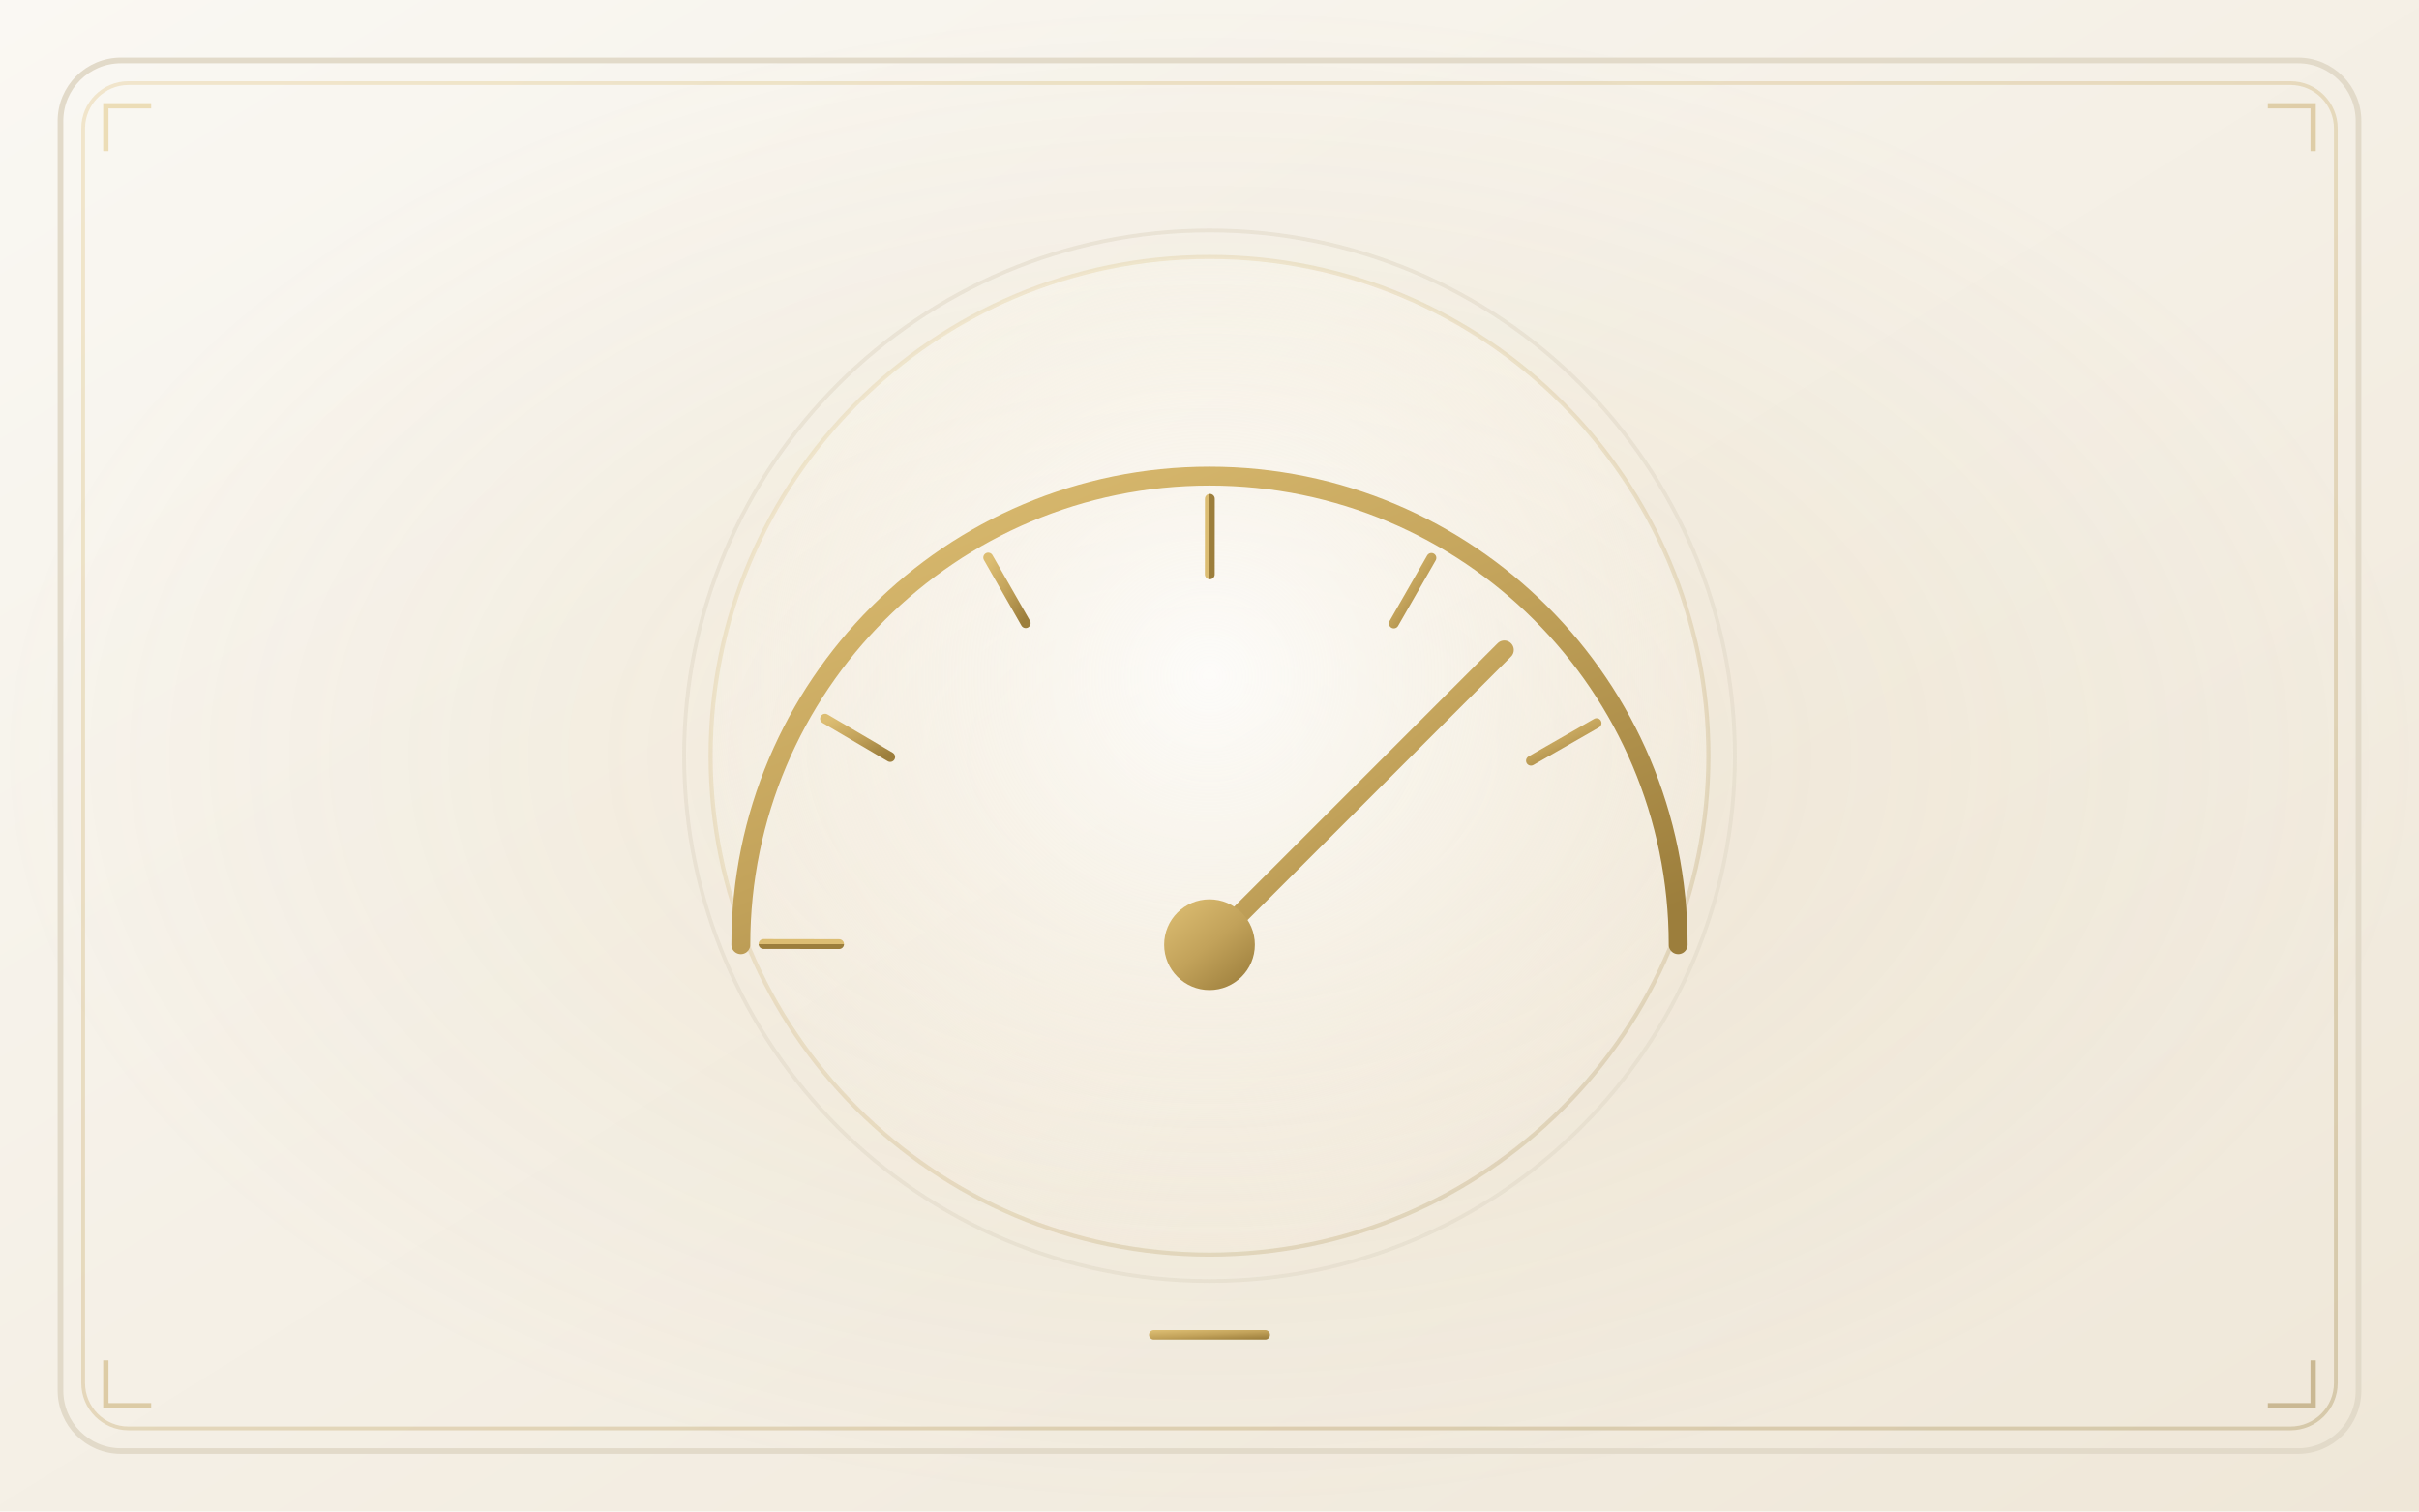
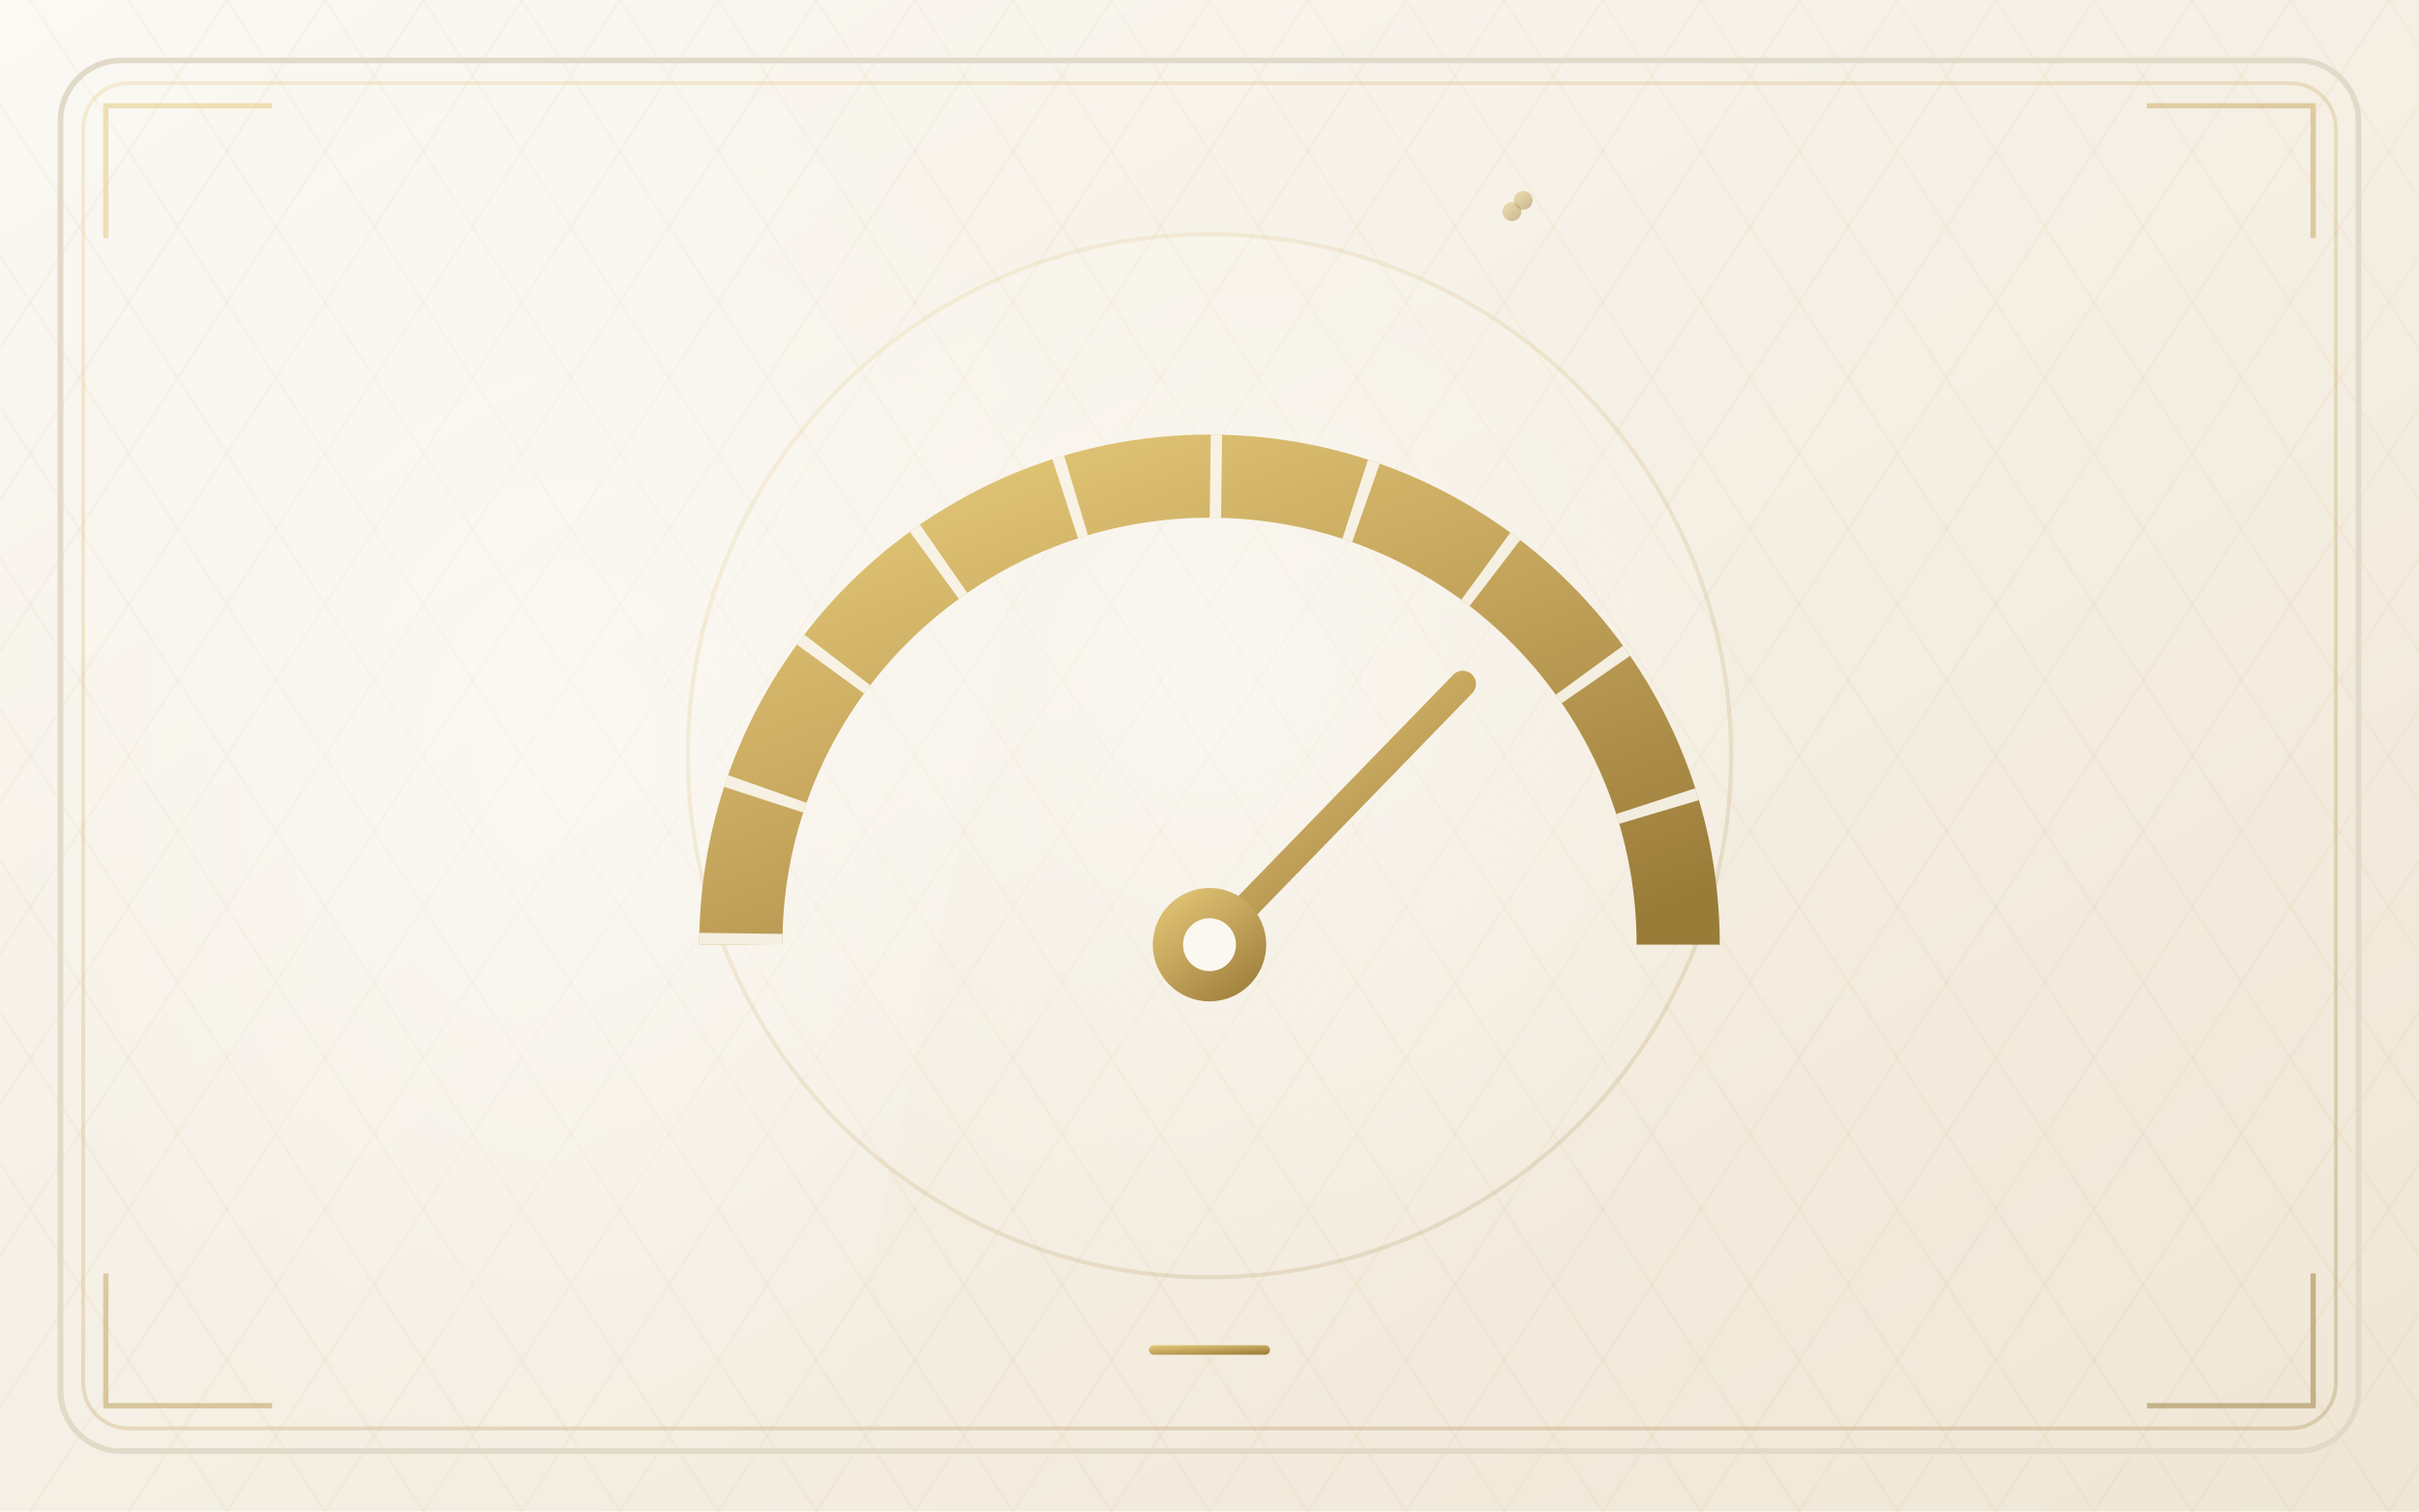
<svg xmlns="http://www.w3.org/2000/svg" viewBox="0 0 640 400" width="640" height="400">
  <defs>
    <linearGradient id="bgg" x1="0" y1="0" x2="1" y2="1">
-       <stop offset="0" stop-color="#faf8f3" />
-       <stop offset="1" stop-color="#efe7d8" />
+       <stop offset="0" stop-color="#fbf9f4" />
+       <stop offset="1" stop-color="#efe6d5" />
    </linearGradient>
-     <linearGradient id="gg" x1="0.1" y1="0" x2="0.9" y2="1">
-       <stop offset="0" stop-color="#dcbd72" />
+     <linearGradient id="gg" x1="0.12" y1="0" x2="0.88" y2="1">
+       <stop offset="0" stop-color="#e3c777" />
      <stop offset="0.5" stop-color="#c2a25a" />
-       <stop offset="1" stop-color="#9c7e3c" />
+       <stop offset="1" stop-color="#9a7c39" />
    </linearGradient>
-     <radialGradient id="glow" cx="0.5" cy="0.5" r="0.5">
-       <stop offset="0" stop-color="#caa968" stop-opacity="0.12" />
-       <stop offset="1" stop-color="#caa968" stop-opacity="0" />
+     <linearGradient id="tg" x1="0" y1="0" x2="1" y2="1">
+       <stop offset="0" stop-color="#c9a45f" />
+       <stop offset="1" stop-color="#b9933f" />
+     </linearGradient>
+     <radialGradient id="duo" cx="0.5" cy="0.5" r="0.5">
+       <stop offset="0" stop-color="#ffffff" stop-opacity="0.5" />
+       <stop offset="1" stop-color="#ffffff" stop-opacity="0" />
    </radialGradient>
-     <radialGradient id="med" cx="0.5" cy="0.42" r="0.6">
-       <stop offset="0" stop-color="#ffffff" stop-opacity="0.85" />
-       <stop offset="0.7" stop-color="#fbf7ee" stop-opacity="0.35" />
+     <radialGradient id="med" cx="0.5" cy="0.42" r="0.62">
+       <stop offset="0" stop-color="#ffffff" stop-opacity="0.5" />
+       <stop offset="0.75" stop-color="#fbf7ee" stop-opacity="0.18" />
      <stop offset="1" stop-color="#fbf7ee" stop-opacity="0" />
    </radialGradient>
  </defs>
  <rect width="640" height="400" fill="url(#bgg)" />
-   <rect width="640" height="400" fill="url(#glow)" />
-   <circle cx="320" cy="200" r="132" fill="url(#med)" />
-   <circle cx="320" cy="200" r="132" fill="none" stroke="url(#gg)" stroke-width="1.1" opacity="0.22" />
-   <circle cx="320" cy="200" r="139" fill="none" stroke="#e2dac9" stroke-width="1" opacity="0.6" />
+   <line x1="-200" y1="0" x2="60" y2="400" stroke="url(#tg)" stroke-width="0.8" opacity="0.06" />
+   <line x1="60" y1="0" x2="-200" y2="400" stroke="url(#tg)" stroke-width="0.8" opacity="0.06" />
+   <line x1="-174" y1="0" x2="86" y2="400" stroke="url(#tg)" stroke-width="0.8" opacity="0.06" />
+   <line x1="86" y1="0" x2="-174" y2="400" stroke="url(#tg)" stroke-width="0.8" opacity="0.06" />
+   <line x1="-148" y1="0" x2="112" y2="400" stroke="url(#tg)" stroke-width="0.8" opacity="0.06" />
+   <line x1="112" y1="0" x2="-148" y2="400" stroke="url(#tg)" stroke-width="0.8" opacity="0.06" />
+   <line x1="-122" y1="0" x2="138" y2="400" stroke="url(#tg)" stroke-width="0.8" opacity="0.06" />
+   <line x1="138" y1="0" x2="-122" y2="400" stroke="url(#tg)" stroke-width="0.8" opacity="0.06" />
+   <line x1="-96" y1="0" x2="164" y2="400" stroke="url(#tg)" stroke-width="0.8" opacity="0.06" />
+   <line x1="164" y1="0" x2="-96" y2="400" stroke="url(#tg)" stroke-width="0.8" opacity="0.06" />
+   <line x1="-70" y1="0" x2="190" y2="400" stroke="url(#tg)" stroke-width="0.8" opacity="0.06" />
+   <line x1="190" y1="0" x2="-70" y2="400" stroke="url(#tg)" stroke-width="0.8" opacity="0.06" />
+   <line x1="-44" y1="0" x2="216" y2="400" stroke="url(#tg)" stroke-width="0.8" opacity="0.06" />
+   <line x1="216" y1="0" x2="-44" y2="400" stroke="url(#tg)" stroke-width="0.8" opacity="0.06" />
+   <line x1="-18" y1="0" x2="242" y2="400" stroke="url(#tg)" stroke-width="0.8" opacity="0.06" />
+   <line x1="242" y1="0" x2="-18" y2="400" stroke="url(#tg)" stroke-width="0.8" opacity="0.06" />
+   <line x1="8" y1="0" x2="268" y2="400" stroke="url(#tg)" stroke-width="0.8" opacity="0.06" />
+   <line x1="268" y1="0" x2="8" y2="400" stroke="url(#tg)" stroke-width="0.8" opacity="0.06" />
+   <line x1="34" y1="0" x2="294" y2="400" stroke="url(#tg)" stroke-width="0.8" opacity="0.06" />
+   <line x1="294" y1="0" x2="34" y2="400" stroke="url(#tg)" stroke-width="0.8" opacity="0.06" />
+   <line x1="60" y1="0" x2="320" y2="400" stroke="url(#tg)" stroke-width="0.8" opacity="0.06" />
+   <line x1="320" y1="0" x2="60" y2="400" stroke="url(#tg)" stroke-width="0.8" opacity="0.06" />
+   <line x1="86" y1="0" x2="346" y2="400" stroke="url(#tg)" stroke-width="0.8" opacity="0.06" />
+   <line x1="346" y1="0" x2="86" y2="400" stroke="url(#tg)" stroke-width="0.8" opacity="0.06" />
+   <line x1="112" y1="0" x2="372" y2="400" stroke="url(#tg)" stroke-width="0.8" opacity="0.06" />
+   <line x1="372" y1="0" x2="112" y2="400" stroke="url(#tg)" stroke-width="0.8" opacity="0.06" />
+   <line x1="138" y1="0" x2="398" y2="400" stroke="url(#tg)" stroke-width="0.8" opacity="0.06" />
+   <line x1="398" y1="0" x2="138" y2="400" stroke="url(#tg)" stroke-width="0.8" opacity="0.06" />
+   <line x1="164" y1="0" x2="424" y2="400" stroke="url(#tg)" stroke-width="0.8" opacity="0.06" />
+   <line x1="424" y1="0" x2="164" y2="400" stroke="url(#tg)" stroke-width="0.8" opacity="0.06" />
+   <line x1="190" y1="0" x2="450" y2="400" stroke="url(#tg)" stroke-width="0.8" opacity="0.06" />
+   <line x1="450" y1="0" x2="190" y2="400" stroke="url(#tg)" stroke-width="0.8" opacity="0.06" />
+   <line x1="216" y1="0" x2="476" y2="400" stroke="url(#tg)" stroke-width="0.8" opacity="0.06" />
+   <line x1="476" y1="0" x2="216" y2="400" stroke="url(#tg)" stroke-width="0.8" opacity="0.06" />
+   <line x1="242" y1="0" x2="502" y2="400" stroke="url(#tg)" stroke-width="0.8" opacity="0.06" />
+   <line x1="502" y1="0" x2="242" y2="400" stroke="url(#tg)" stroke-width="0.8" opacity="0.06" />
+   <line x1="268" y1="0" x2="528" y2="400" stroke="url(#tg)" stroke-width="0.8" opacity="0.06" />
+   <line x1="528" y1="0" x2="268" y2="400" stroke="url(#tg)" stroke-width="0.8" opacity="0.06" />
+   <line x1="294" y1="0" x2="554" y2="400" stroke="url(#tg)" stroke-width="0.8" opacity="0.06" />
+   <line x1="554" y1="0" x2="294" y2="400" stroke="url(#tg)" stroke-width="0.8" opacity="0.06" />
+   <line x1="320" y1="0" x2="580" y2="400" stroke="url(#tg)" stroke-width="0.8" opacity="0.06" />
+   <line x1="580" y1="0" x2="320" y2="400" stroke="url(#tg)" stroke-width="0.8" opacity="0.06" />
+   <line x1="346" y1="0" x2="606" y2="400" stroke="url(#tg)" stroke-width="0.8" opacity="0.06" />
+   <line x1="606" y1="0" x2="346" y2="400" stroke="url(#tg)" stroke-width="0.8" opacity="0.06" />
+   <line x1="372" y1="0" x2="632" y2="400" stroke="url(#tg)" stroke-width="0.8" opacity="0.06" />
+   <line x1="632" y1="0" x2="372" y2="400" stroke="url(#tg)" stroke-width="0.8" opacity="0.06" />
+   <line x1="398" y1="0" x2="658" y2="400" stroke="url(#tg)" stroke-width="0.8" opacity="0.06" />
+   <line x1="658" y1="0" x2="398" y2="400" stroke="url(#tg)" stroke-width="0.8" opacity="0.06" />
+   <line x1="424" y1="0" x2="684" y2="400" stroke="url(#tg)" stroke-width="0.8" opacity="0.06" />
+   <line x1="684" y1="0" x2="424" y2="400" stroke="url(#tg)" stroke-width="0.8" opacity="0.06" />
+   <line x1="450" y1="0" x2="710" y2="400" stroke="url(#tg)" stroke-width="0.8" opacity="0.06" />
+   <line x1="710" y1="0" x2="450" y2="400" stroke="url(#tg)" stroke-width="0.8" opacity="0.06" />
+   <line x1="476" y1="0" x2="736" y2="400" stroke="url(#tg)" stroke-width="0.8" opacity="0.06" />
+   <line x1="736" y1="0" x2="476" y2="400" stroke="url(#tg)" stroke-width="0.8" opacity="0.06" />
+   <line x1="502" y1="0" x2="762" y2="400" stroke="url(#tg)" stroke-width="0.8" opacity="0.06" />
+   <line x1="762" y1="0" x2="502" y2="400" stroke="url(#tg)" stroke-width="0.8" opacity="0.06" />
+   <line x1="528" y1="0" x2="788" y2="400" stroke="url(#tg)" stroke-width="0.8" opacity="0.06" />
+   <line x1="788" y1="0" x2="528" y2="400" stroke="url(#tg)" stroke-width="0.8" opacity="0.06" />
+   <line x1="554" y1="0" x2="814" y2="400" stroke="url(#tg)" stroke-width="0.8" opacity="0.06" />
+   <line x1="814" y1="0" x2="554" y2="400" stroke="url(#tg)" stroke-width="0.8" opacity="0.06" />
+   <line x1="580" y1="0" x2="840" y2="400" stroke="url(#tg)" stroke-width="0.8" opacity="0.06" />
+   <line x1="840" y1="0" x2="580" y2="400" stroke="url(#tg)" stroke-width="0.8" opacity="0.06" />
+   <line x1="606" y1="0" x2="866" y2="400" stroke="url(#tg)" stroke-width="0.8" opacity="0.06" />
+   <line x1="866" y1="0" x2="606" y2="400" stroke="url(#tg)" stroke-width="0.8" opacity="0.06" />
+   <line x1="632" y1="0" x2="892" y2="400" stroke="url(#tg)" stroke-width="0.8" opacity="0.06" />
+   <line x1="892" y1="0" x2="632" y2="400" stroke="url(#tg)" stroke-width="0.8" opacity="0.06" />
+   <line x1="658" y1="0" x2="918" y2="400" stroke="url(#tg)" stroke-width="0.8" opacity="0.06" />
+   <line x1="918" y1="0" x2="658" y2="400" stroke="url(#tg)" stroke-width="0.8" opacity="0.06" />
+   <line x1="684" y1="0" x2="944" y2="400" stroke="url(#tg)" stroke-width="0.8" opacity="0.06" />
+   <line x1="944" y1="0" x2="684" y2="400" stroke="url(#tg)" stroke-width="0.8" opacity="0.06" />
+   <path d="M0 0 H300 L217 400 H0 Z" fill="url(#duo)" />
+   <circle cx="320" cy="200" r="138" fill="url(#med)" />
+   <circle cx="320" cy="200" r="138" fill="none" stroke="url(#gg)" stroke-width="1.1" opacity="0.18" />
+   <g>
+     <path d="M196 250 A124 124 0 0 1 444 250" fill="none" stroke="url(#gg)" stroke-width="22" />
+     <path d="M196 250 A124 124 0 0 1 444 250" fill="none" stroke="#fbf8f1" stroke-width="22" stroke-dasharray="3 36" opacity="0.9" />
+     <path d="M320 250 L387 181" stroke="url(#gg)" stroke-width="7" stroke-linecap="round" />
+     <circle cx="320" cy="250" r="15" fill="url(#gg)" />
+     <circle cx="320" cy="250" r="7" fill="#fbf8f1" />
+   </g>
+   <circle cx="403" cy="53" r="2.5" fill="url(#gg)" opacity="0.5" />
+   <circle cx="400" cy="56" r="2.5" fill="url(#gg)" opacity="0.5" />
  <rect x="16" y="16" width="608" height="368" fill="none" stroke="#e2dac9" stroke-width="1.5" rx="16" />
-   <rect x="22" y="22" width="596" height="356" fill="none" stroke="url(#gg)" stroke-width="1" rx="12" opacity="0.3" />
-   <path d="M28 40 V28 H40 M600 28 H612 V40 M612 360 V372 H600 M40 372 H28 V360" fill="none" stroke="url(#gg)" stroke-width="1.4" opacity="0.45" />
-   <g>
-     <path d="M196 250 A124 124 0 0 1 444 250" stroke="url(#gg)" fill="none" stroke-width="5" stroke-linecap="round" stroke-linejoin="round" />
-     <line x1="222" y1="249.844" x2="202" y2="249.812" stroke="url(#gg)" fill="none" stroke-width="2.6" stroke-linecap="round" stroke-linejoin="round" />
-     <line x1="235.524" y1="200.323" x2="218.284" y2="190.185" stroke="url(#gg)" fill="none" stroke-width="2.6" stroke-linecap="round" stroke-linejoin="round" />
-     <line x1="271.373" y1="164.915" x2="261.45" y2="147.551" stroke="url(#gg)" fill="none" stroke-width="2.6" stroke-linecap="round" stroke-linejoin="round" />
-     <line x1="320.078" y1="152" x2="320.094" y2="132" stroke="url(#gg)" fill="none" stroke-width="2.6" stroke-linecap="round" stroke-linejoin="round" />
-     <line x1="368.762" y1="164.993" x2="378.713" y2="147.644" stroke="url(#gg)" fill="none" stroke-width="2.6" stroke-linecap="round" stroke-linejoin="round" />
-     <line x1="405.046" y1="201.306" x2="422.403" y2="191.368" stroke="url(#gg)" fill="none" stroke-width="2.6" stroke-linecap="round" stroke-linejoin="round" />
-     <line x1="418.0" y1="250.0" x2="438.0" y2="250.0" stroke="url(#gg)" fill="none" stroke-width="2.6" stroke-linecap="round" stroke-linejoin="round" />
-     <path d="M320 250 L398 172" stroke="url(#gg)" fill="none" stroke-width="5" stroke-linecap="round" stroke-linejoin="round" />
-     <circle cx="320" cy="250" r="12" fill="url(#gg)" />
-   </g>
-   <rect x="304" y="352" width="32" height="2.5" rx="1.25" fill="url(#gg)" />
+   <rect x="22" y="22" width="596" height="356" fill="none" stroke="url(#gg)" stroke-width="1" rx="12" opacity="0.28" />
+   <path d="M28 63 V28 H72 M568 28 H612 V63 M612 337 V372 H568 M72 372 H28 V337" fill="none" stroke="url(#gg)" stroke-width="1.4" opacity="0.5" />
+   <rect x="304" y="356" width="32" height="2.5" rx="1.25" fill="url(#gg)" />
</svg>
